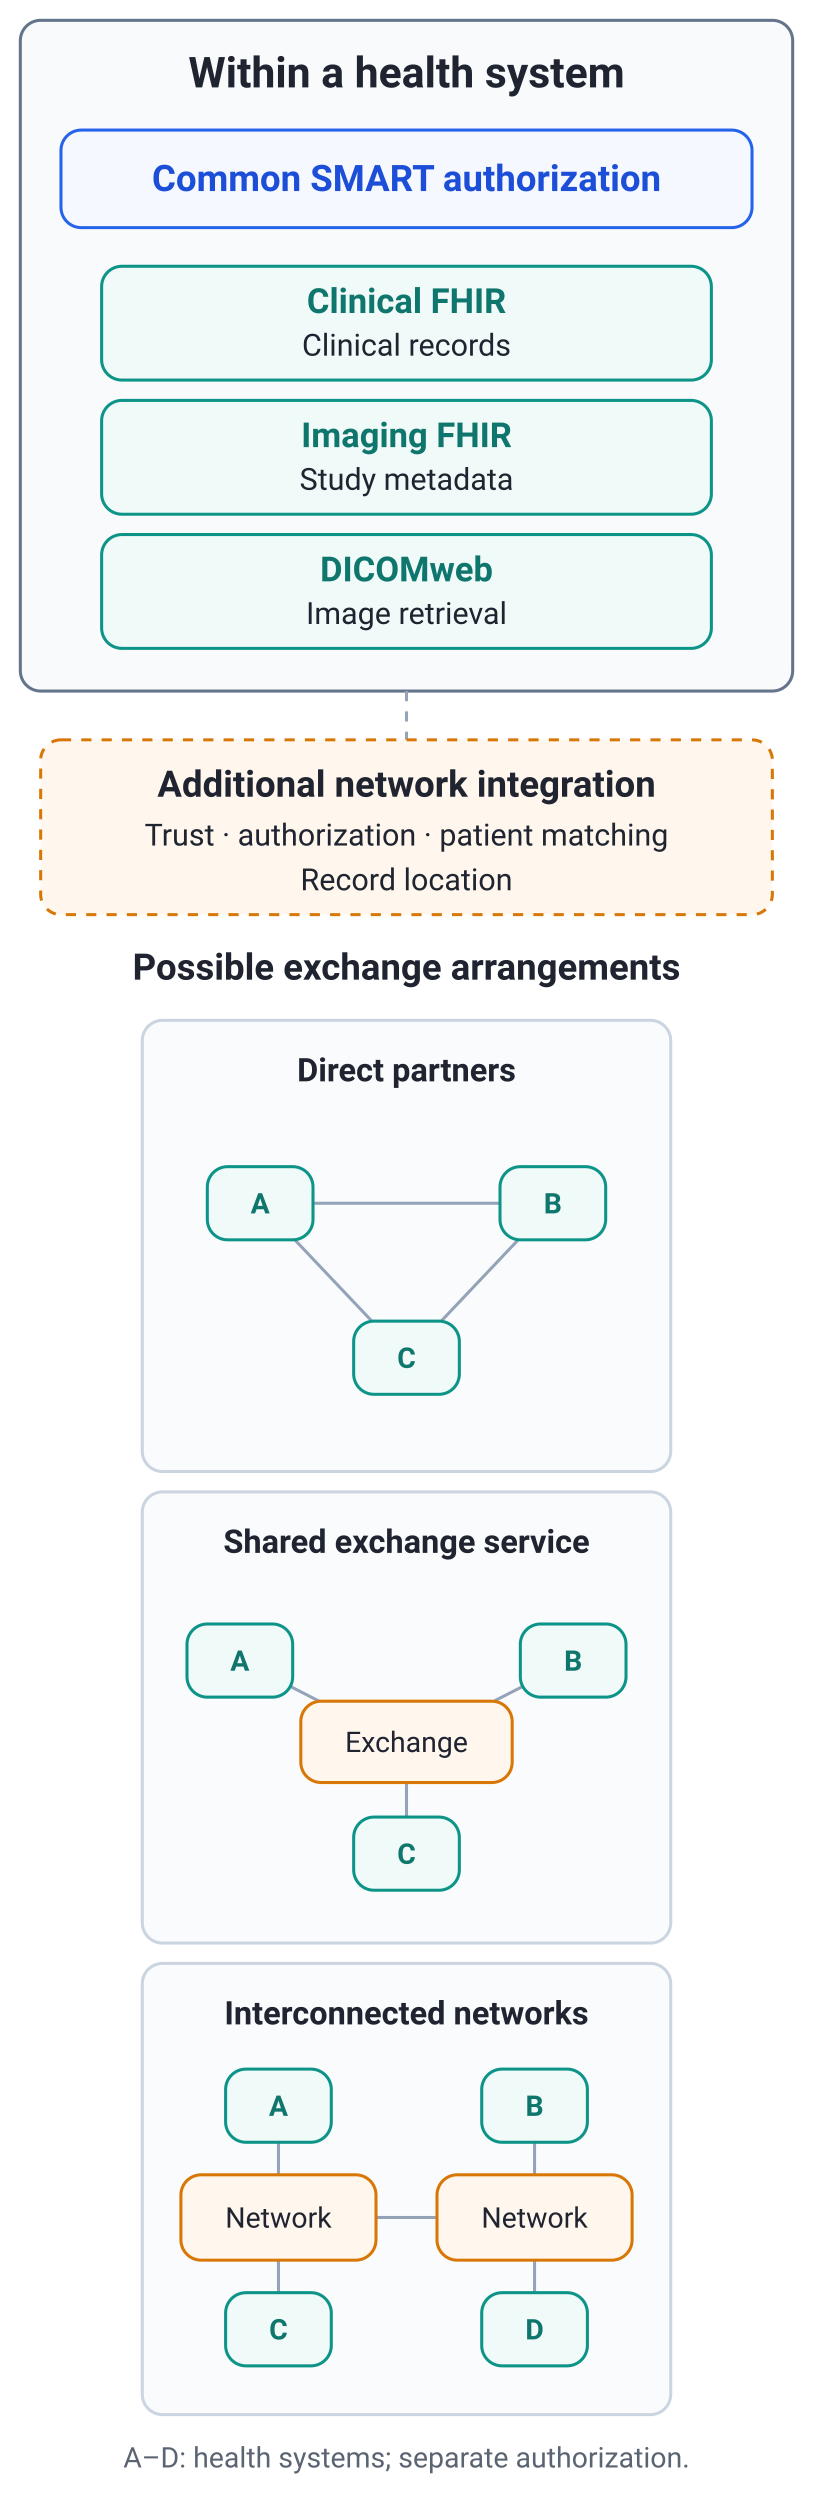
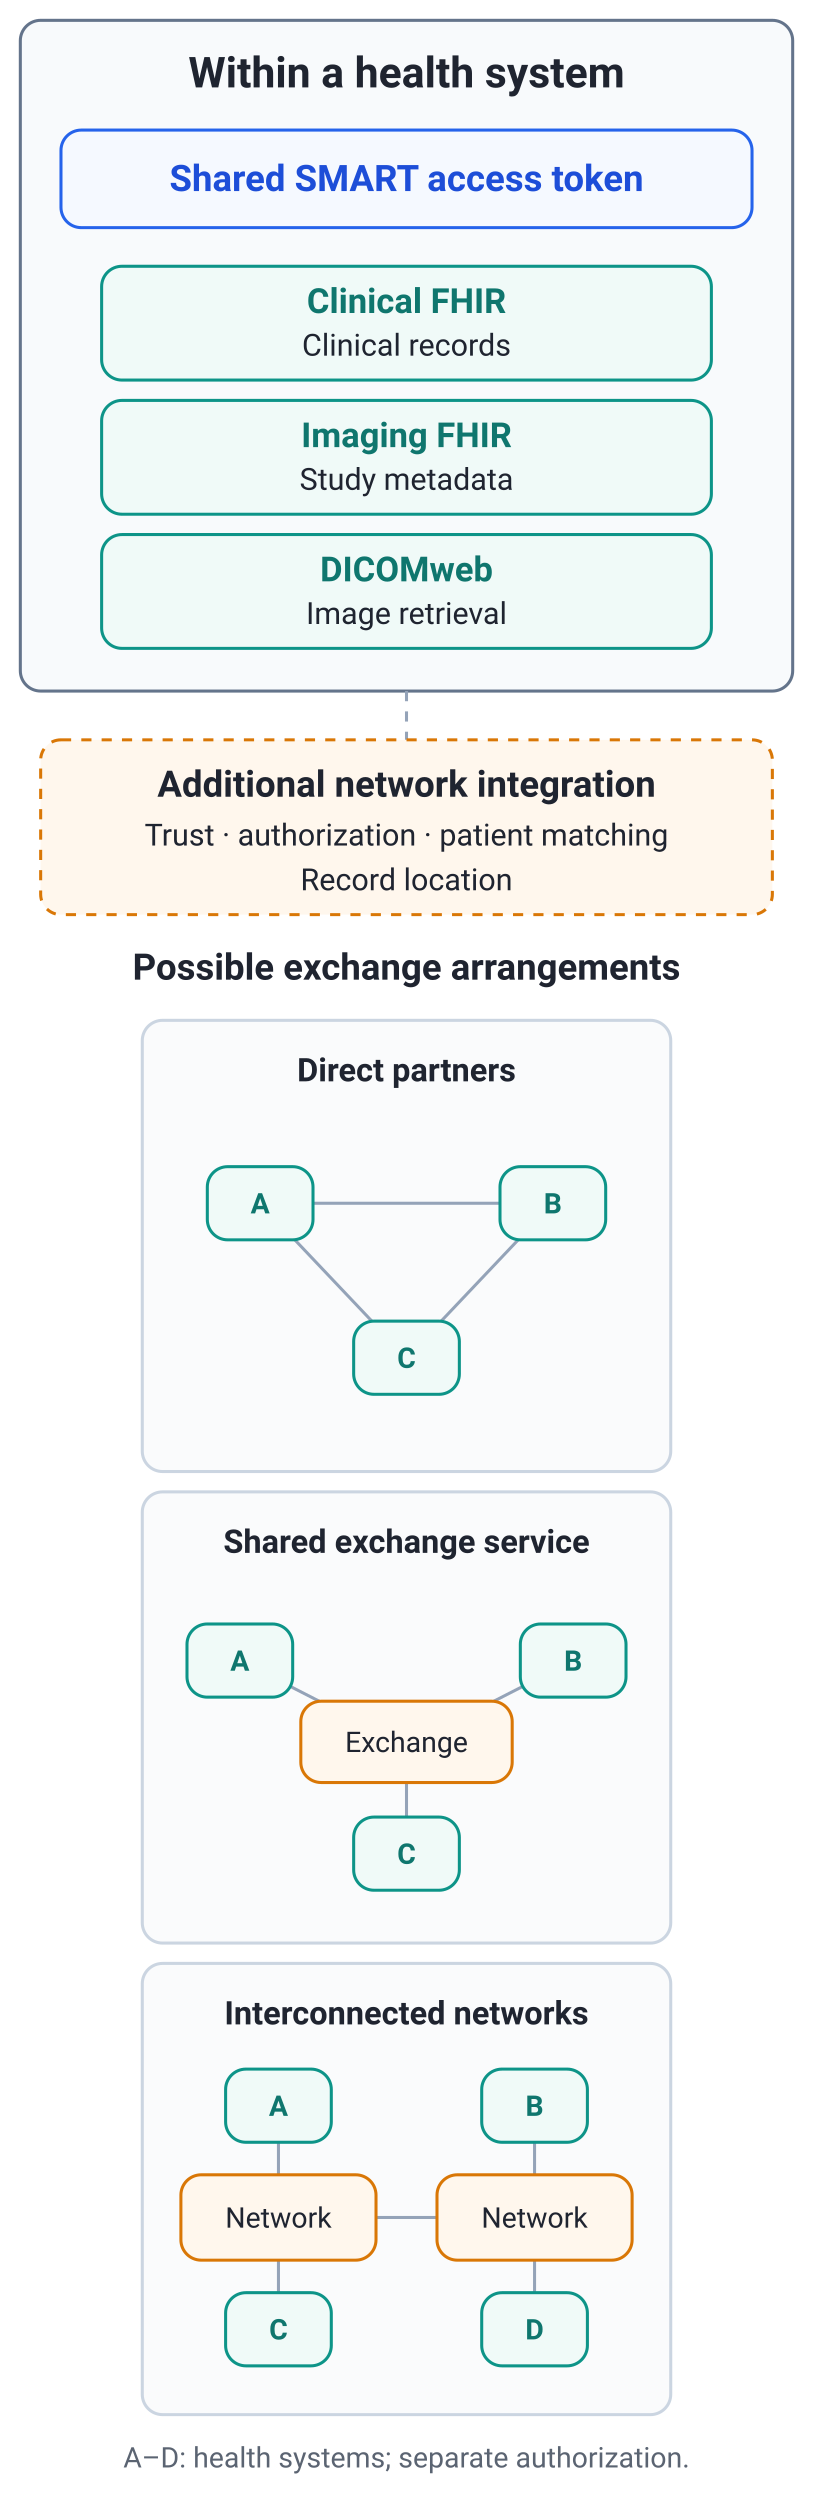
<svg xmlns="http://www.w3.org/2000/svg" viewBox="0 0 400 1230" width="400" font-family="-apple-system, Segoe UI, Roboto, Helvetica, Arial, sans-serif" role="img" aria-labelledby="title desc">
  <rect x="10" y="10" width="380" height="330" rx="10" fill="#f8fafc" stroke="#64748b" stroke-width="1.5" />
  <text x="200" y="43" font-size="21" fill="#1f2430" font-weight="600" text-anchor="middle">Within a health system</text>
  <rect x="30" y="64" width="340" height="48" rx="10" fill="#f5f9ff" stroke="#2563eb" stroke-width="1.5" />
-   <text x="200" y="94" font-size="18" fill="#1d4ed8" font-weight="600" text-anchor="middle">Common SMART authorization</text>
+   <text x="200" y="94" font-size="18" fill="#1d4ed8" font-weight="600" text-anchor="middle">Shared SMART access token</text>
  <rect x="50" y="131" width="300" height="56" rx="10" fill="#f0faf8" stroke="#0d9488" stroke-width="1.5" />
  <text x="200" y="154" font-size="17" fill="#0f766e" font-weight="600" text-anchor="middle">Clinical FHIR</text>
  <text x="200" y="175" font-size="15" fill="#1f2430" font-weight="400" text-anchor="middle">Clinical records</text>
  <rect x="50" y="197" width="300" height="56" rx="10" fill="#f0faf8" stroke="#0d9488" stroke-width="1.5" />
  <text x="200" y="220" font-size="17" fill="#0f766e" font-weight="600" text-anchor="middle">Imaging FHIR</text>
  <text x="200" y="241" font-size="15" fill="#1f2430" font-weight="400" text-anchor="middle">Study metadata</text>
  <rect x="50" y="263" width="300" height="56" rx="10" fill="#f0faf8" stroke="#0d9488" stroke-width="1.5" />
  <text x="200" y="286" font-size="17" fill="#0f766e" font-weight="600" text-anchor="middle">DICOMweb</text>
  <text x="200" y="307" font-size="15" fill="#1f2430" font-weight="400" text-anchor="middle">Image retrieval</text>
  <path d="M200,340 L200,364" fill="none" stroke="#94a3b8" stroke-width="1.5" stroke-dasharray="5 5" />
  <rect x="20" y="364" width="360" height="86" rx="10" fill="#fff7ed" stroke="#d97706" stroke-width="1.5" stroke-dasharray="5 5" />
  <text x="200" y="392" font-size="18" fill="#1f2430" font-weight="600" text-anchor="middle">Additional network integration</text>
  <text x="200" y="416" font-size="15" fill="#1f2430" font-weight="400" text-anchor="middle">Trust · authorization · patient matching</text>
  <text x="200" y="438" font-size="15" fill="#1f2430" font-weight="400" text-anchor="middle">Record location</text>
  <text x="200" y="482" font-size="18" fill="#1f2430" font-weight="600" text-anchor="middle">Possible exchange arrangements</text>
  <rect x="70" y="502" width="260" height="222" rx="10" fill="#fafbfc" stroke="#cbd5e1" stroke-width="1.5" />
  <text x="200" y="532" font-size="16" fill="#1f2430" font-weight="600" text-anchor="middle">Direct partners</text>
  <path d="M128,592 L272,592" fill="none" stroke="#94a3b8" stroke-width="1.5" />
  <path d="M128,592 L200,668" fill="none" stroke="#94a3b8" stroke-width="1.5" />
  <path d="M272,592 L200,668" fill="none" stroke="#94a3b8" stroke-width="1.5" />
  <rect x="102" y="574" width="52" height="36" rx="10" fill="#f0faf8" stroke="#0d9488" stroke-width="1.5" />
  <text x="128" y="597" font-size="14" fill="#0f766e" font-weight="600" text-anchor="middle">A</text>
  <rect x="246" y="574" width="52" height="36" rx="10" fill="#f0faf8" stroke="#0d9488" stroke-width="1.5" />
  <text x="272" y="597" font-size="14" fill="#0f766e" font-weight="600" text-anchor="middle">B</text>
  <rect x="174" y="650" width="52" height="36" rx="10" fill="#f0faf8" stroke="#0d9488" stroke-width="1.5" />
  <text x="200" y="673" font-size="14" fill="#0f766e" font-weight="600" text-anchor="middle">C</text>
  <rect x="70" y="734" width="260" height="222" rx="10" fill="#fafbfc" stroke="#cbd5e1" stroke-width="1.5" />
  <text x="200" y="764" font-size="16" fill="#1f2430" font-weight="600" text-anchor="middle">Shared exchange service</text>
  <path d="M200,859 L118,817" fill="none" stroke="#94a3b8" stroke-width="1.5" />
  <path d="M200,859 L282,817" fill="none" stroke="#94a3b8" stroke-width="1.5" />
  <path d="M200,859 L200,912" fill="none" stroke="#94a3b8" stroke-width="1.5" />
  <rect x="148" y="837" width="104" height="40" rx="10" fill="#fff7ed" stroke="#d97706" stroke-width="1.5" />
  <text x="200" y="862" font-size="14" fill="#1f2430" font-weight="400" text-anchor="middle">Exchange</text>
  <rect x="92" y="799" width="52" height="36" rx="10" fill="#f0faf8" stroke="#0d9488" stroke-width="1.5" />
  <text x="118" y="822" font-size="14" fill="#0f766e" font-weight="600" text-anchor="middle">A</text>
  <rect x="256" y="799" width="52" height="36" rx="10" fill="#f0faf8" stroke="#0d9488" stroke-width="1.5" />
  <text x="282" y="822" font-size="14" fill="#0f766e" font-weight="600" text-anchor="middle">B</text>
  <rect x="174" y="894" width="52" height="36" rx="10" fill="#f0faf8" stroke="#0d9488" stroke-width="1.5" />
  <text x="200" y="917" font-size="14" fill="#0f766e" font-weight="600" text-anchor="middle">C</text>
  <rect x="70" y="966" width="260" height="222" rx="10" fill="#fafbfc" stroke="#cbd5e1" stroke-width="1.5" />
  <text x="200" y="996" font-size="16" fill="#1f2430" font-weight="600" text-anchor="middle">Interconnected networks</text>
  <path d="M137,1091 L263,1091" fill="none" stroke="#94a3b8" stroke-width="1.5" />
  <path d="M137,1046 L137,1136" fill="none" stroke="#94a3b8" stroke-width="1.5" />
  <rect x="89" y="1070" width="96" height="42" rx="10" fill="#fff7ed" stroke="#d97706" stroke-width="1.5" />
  <text x="137" y="1096" font-size="14" fill="#1f2430" font-weight="400" text-anchor="middle">Network</text>
  <path d="M263,1046 L263,1136" fill="none" stroke="#94a3b8" stroke-width="1.5" />
  <rect x="215" y="1070" width="96" height="42" rx="10" fill="#fff7ed" stroke="#d97706" stroke-width="1.5" />
  <text x="263" y="1096" font-size="14" fill="#1f2430" font-weight="400" text-anchor="middle">Network</text>
  <rect x="111" y="1018" width="52" height="36" rx="10" fill="#f0faf8" stroke="#0d9488" stroke-width="1.5" />
  <text x="137" y="1041" font-size="14" fill="#0f766e" font-weight="600" text-anchor="middle">A</text>
  <rect x="237" y="1018" width="52" height="36" rx="10" fill="#f0faf8" stroke="#0d9488" stroke-width="1.5" />
  <text x="263" y="1041" font-size="14" fill="#0f766e" font-weight="600" text-anchor="middle">B</text>
  <rect x="111" y="1128" width="52" height="36" rx="10" fill="#f0faf8" stroke="#0d9488" stroke-width="1.5" />
  <text x="137" y="1151" font-size="14" fill="#0f766e" font-weight="600" text-anchor="middle">C</text>
  <rect x="237" y="1128" width="52" height="36" rx="10" fill="#f0faf8" stroke="#0d9488" stroke-width="1.5" />
  <text x="263" y="1151" font-size="14" fill="#0f766e" font-weight="600" text-anchor="middle">D</text>
  <text x="200" y="1214" font-size="14" fill="#5b6472" font-weight="400" text-anchor="middle">A–D: health systems; separate authorization.</text>
</svg>
